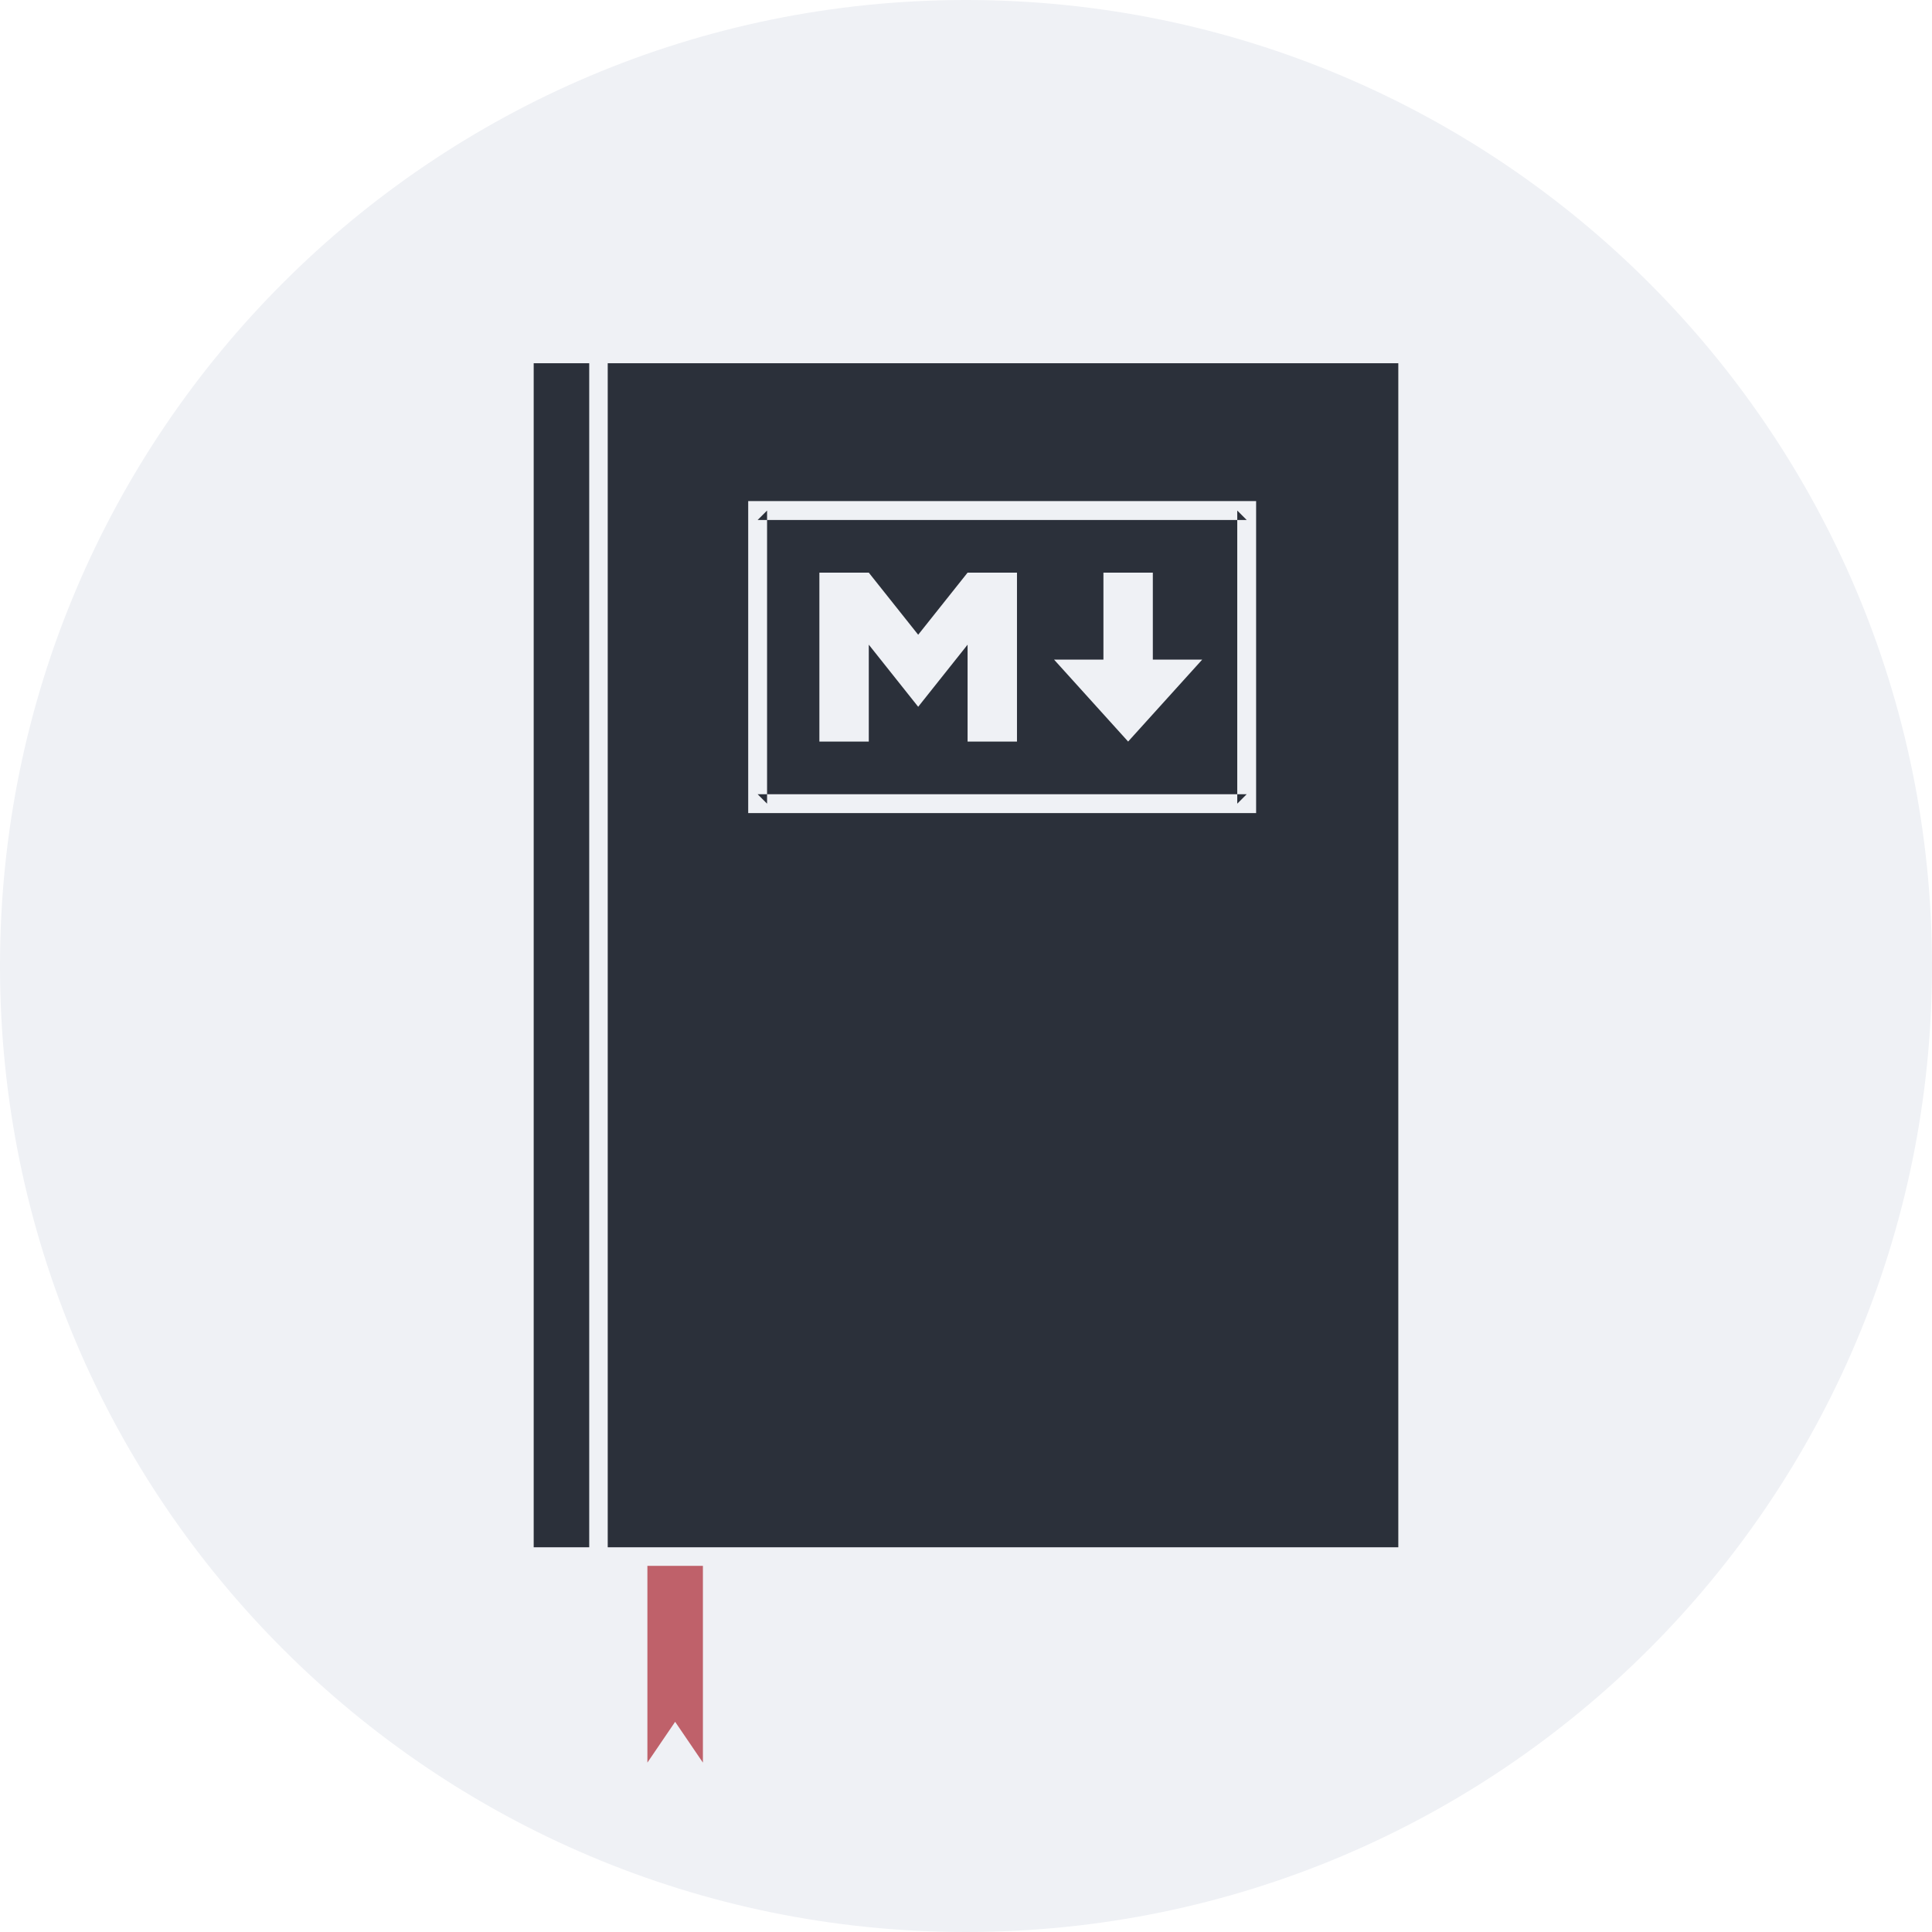
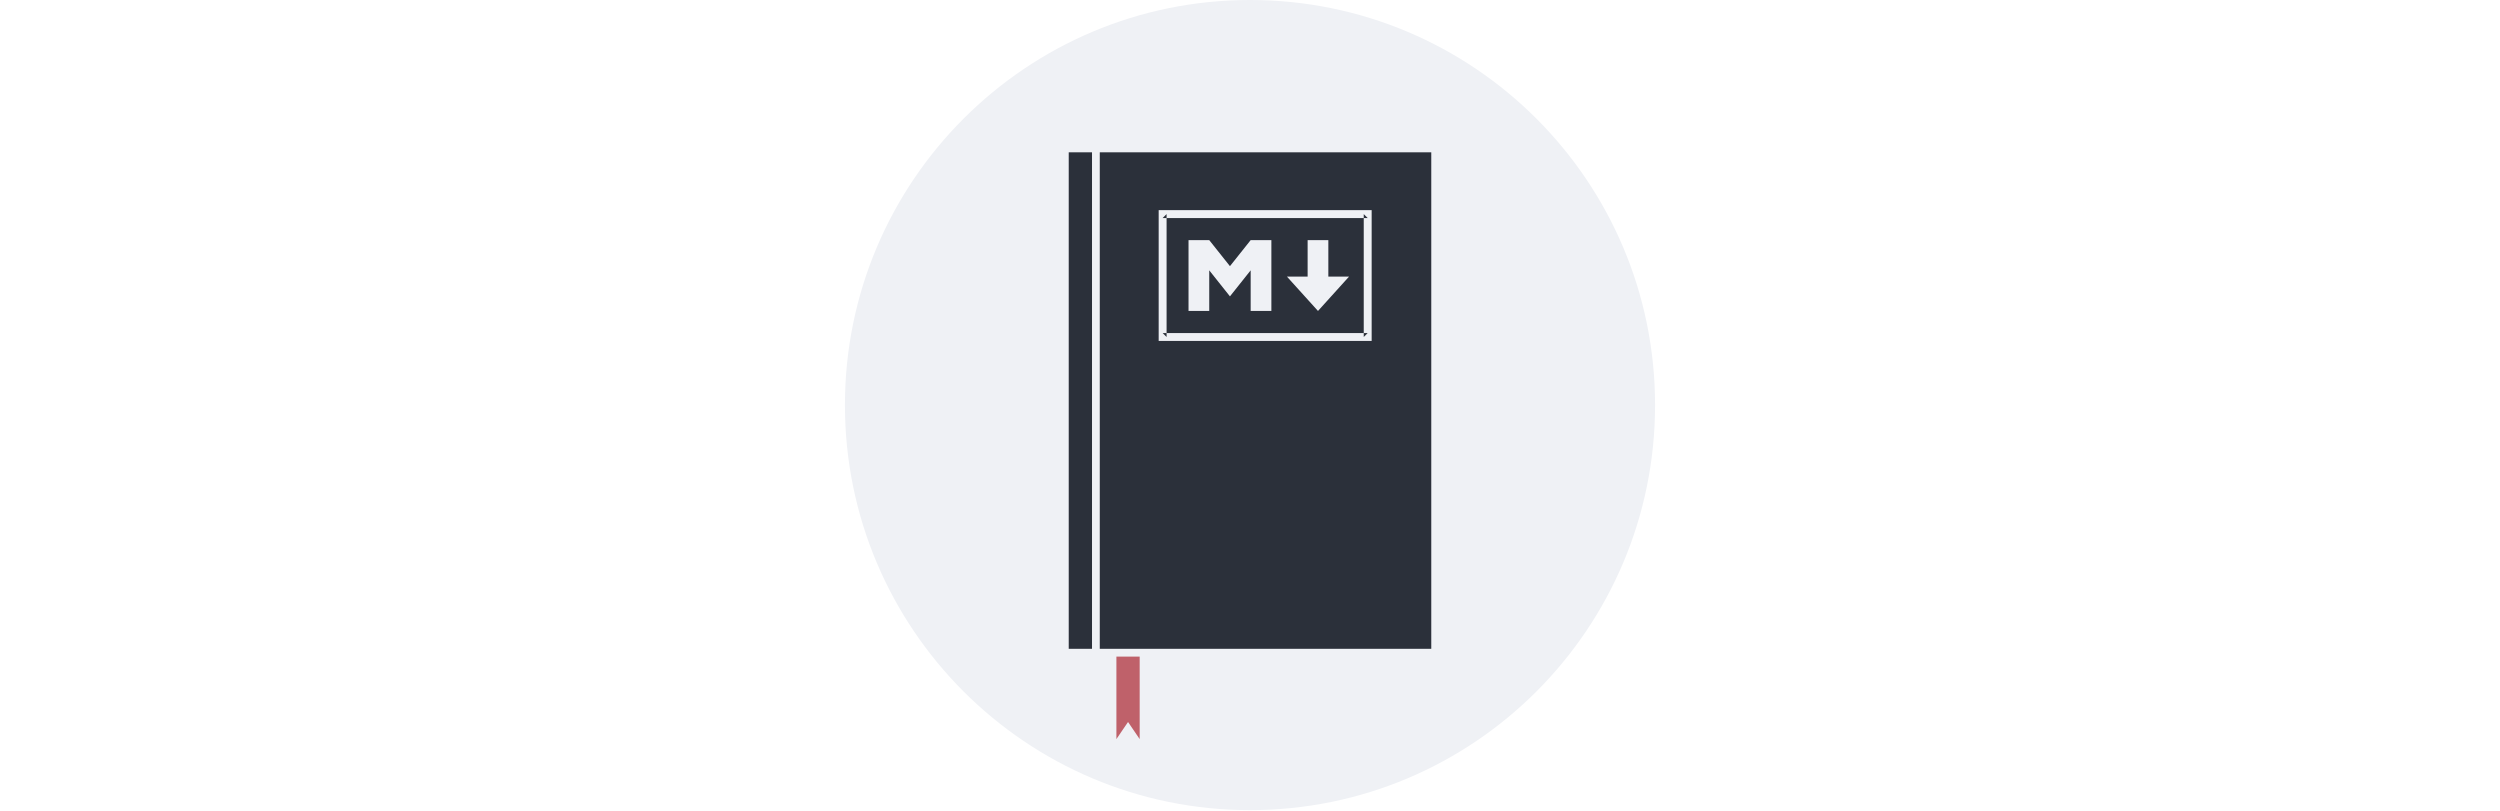
- <svg xmlns="http://www.w3.org/2000/svg" width="1024px" height="1024px" viewBox="0 0 1024 1024" version="1.1">
+ <svg xmlns="http://www.w3.org/2000/svg" width="790px" height="256px" viewBox="0 0 790 256" version="1.1">
  <defs />
  <g id="Page-1" stroke="none" stroke-width="1" fill="none" fill-rule="evenodd">
-     <g id="Oval-1-+-noun_6571_cc">
-       <circle id="Oval-1" fill="#EFF1F5" cx="512" cy="512" r="512" />
-       <g id="noun_6571_cc" transform="translate(282, 192)">
-         <rect id="Rectangle-path" fill="#2B303A" x="40.108" y="0.522" width="419.026" height="627.569" />
-         <rect id="Rectangle-path" fill="#2B303A" x="0.866" y="0.522" width="29.433" height="627.569" />
-         <path d="M90.556,637.925 L61.132,637.925 L61.132,742.217 L75.84,720.589 L90.556,742.217 L90.556,637.925 Z" id="Shape" fill="#BF616A" />
-         <g id="markdown-mark" transform="translate(114.5635, 73.59533)" fill="#EFF1F5">
-           <path d="M37.728,127.447 L37.728,37.916 L63.911,37.916 L90.093,70.832 L116.275,37.916 L142.458,37.916 L142.458,127.447 L116.275,127.447 L116.275,76.098 L90.093,109.014 L63.911,76.098 L63.911,127.447 L37.728,127.447 Z M201.368,127.447 L162.095,83.998 L188.277,83.998 L188.277,37.916 L214.46,37.916 L214.46,83.998 L240.642,83.998 L201.368,127.447 Z" id="Shape" />
-           <path d="M264.206,10 L259.206,5 L259.206,160.363 L264.206,155.363 L5,155.363 L10,160.363 L10,5 L5,10 L264.206,10 Z M0,0 L0,5 L0,160.363 L0,165.363 L5,165.363 L264.206,165.363 L269.206,165.363 L269.206,160.363 L269.206,5 L269.206,0 L264.206,0 L5,0 L0,0 Z" id="Rectangle-path" />
+     <g id="Oval-1-+-noun_6571_cc" transform="translate(267, 0)">
+       <circle id="Oval-1" fill="#EFF1F5" cx="128" cy="128" r="128" />
+       <g id="noun_6571_cc" transform="translate(70.5, 48)">
+         <rect id="Rectangle-path" fill="#2B303A" x="10.027" y="0.131" width="104.756" height="156.892" />
+         <rect id="Rectangle-path" fill="#2B303A" x="0.217" y="0.131" width="7.358" height="156.892" />
+         <path d="M22.639,159.481 L15.283,159.481 L15.283,185.554 L18.96,180.147 L22.639,185.554 L22.639,159.481 Z" id="Shape" fill="#BF616A" />
+         <g id="markdown-mark" transform="translate(29.89087, 19.64883)" fill="#EFF1F5">
+           <path d="M8.182,30.612 L8.182,8.229 L14.728,8.229 L21.273,16.458 L27.819,8.229 L34.364,8.229 L34.364,30.612 L27.819,30.612 L27.819,17.775 L21.273,26.004 L14.728,17.775 L14.728,30.612 L8.182,30.612 Z M49.092,30.612 L39.274,19.75 L45.819,19.75 L45.819,8.229 L52.365,8.229 L52.365,19.75 L58.911,19.75 L49.092,30.612 Z" id="Shape" />
+           <path d="M64.802,1.25 L63.552,0 L63.552,38.841 L64.802,37.591 L0,37.591 L1.25,38.841 L1.25,0 L0,1.25 L64.802,1.25 Z M-1.25,-1.25 L-1.25,0 L-1.25,38.841 L-1.25,40.091 L0,40.091 L64.802,40.091 L66.052,40.091 L66.052,38.841 L66.052,0 L66.052,-1.25 L64.802,-1.25 L0,-1.25 L-1.25,-1.25 Z" id="Rectangle-path" />
        </g>
      </g>
    </g>
  </g>
</svg>
